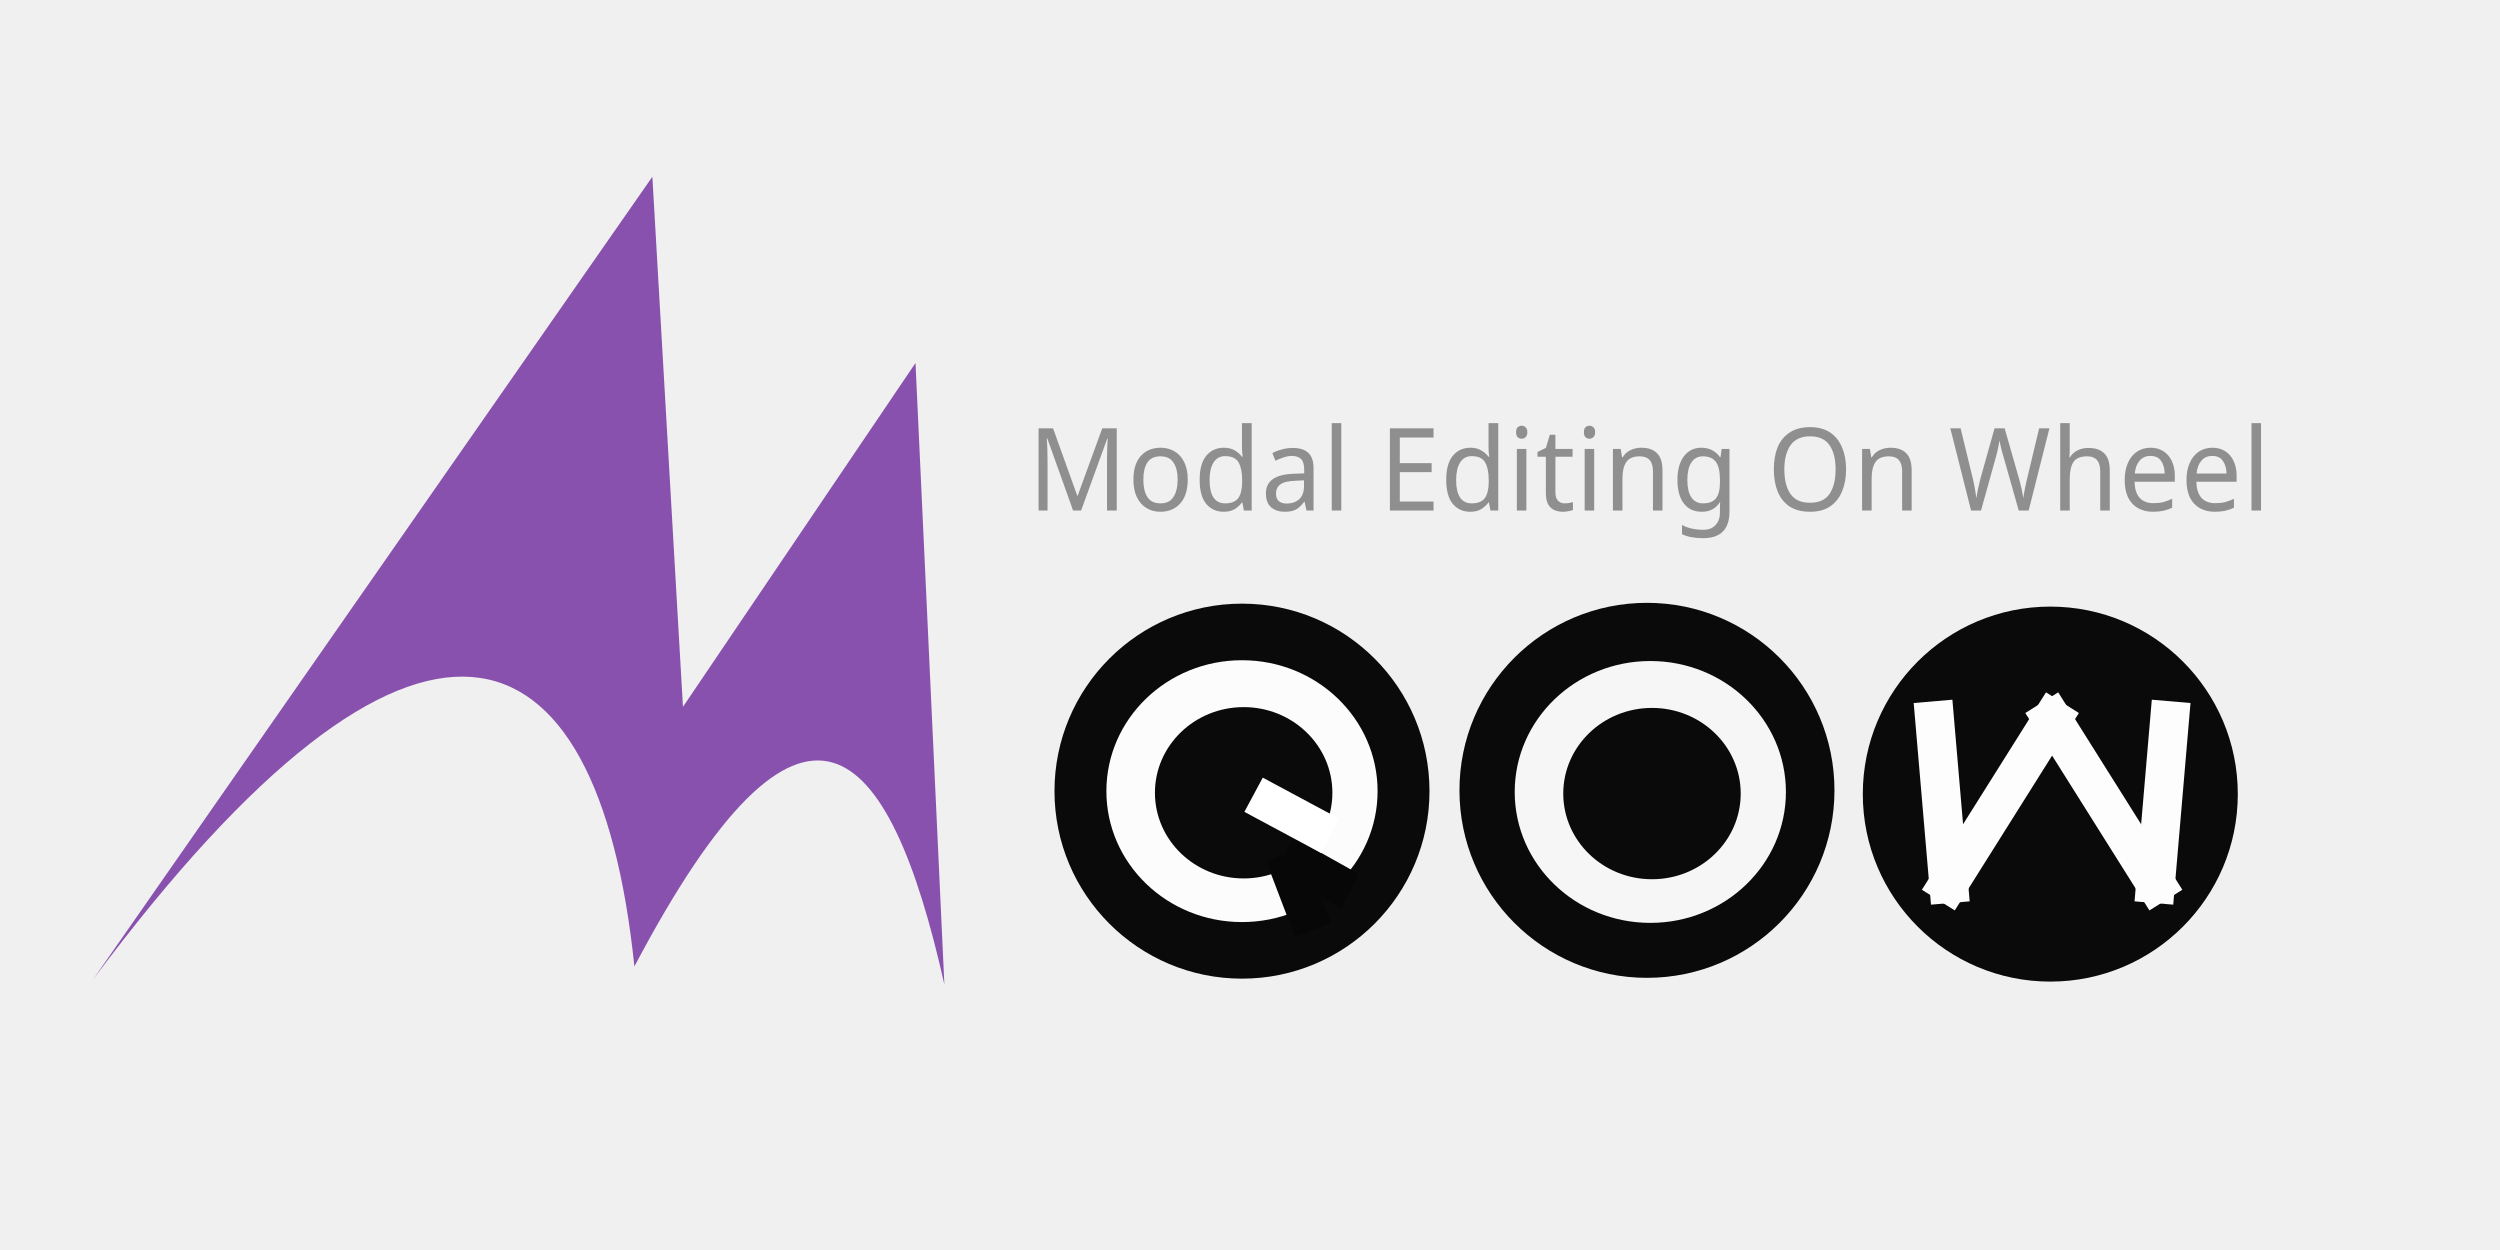
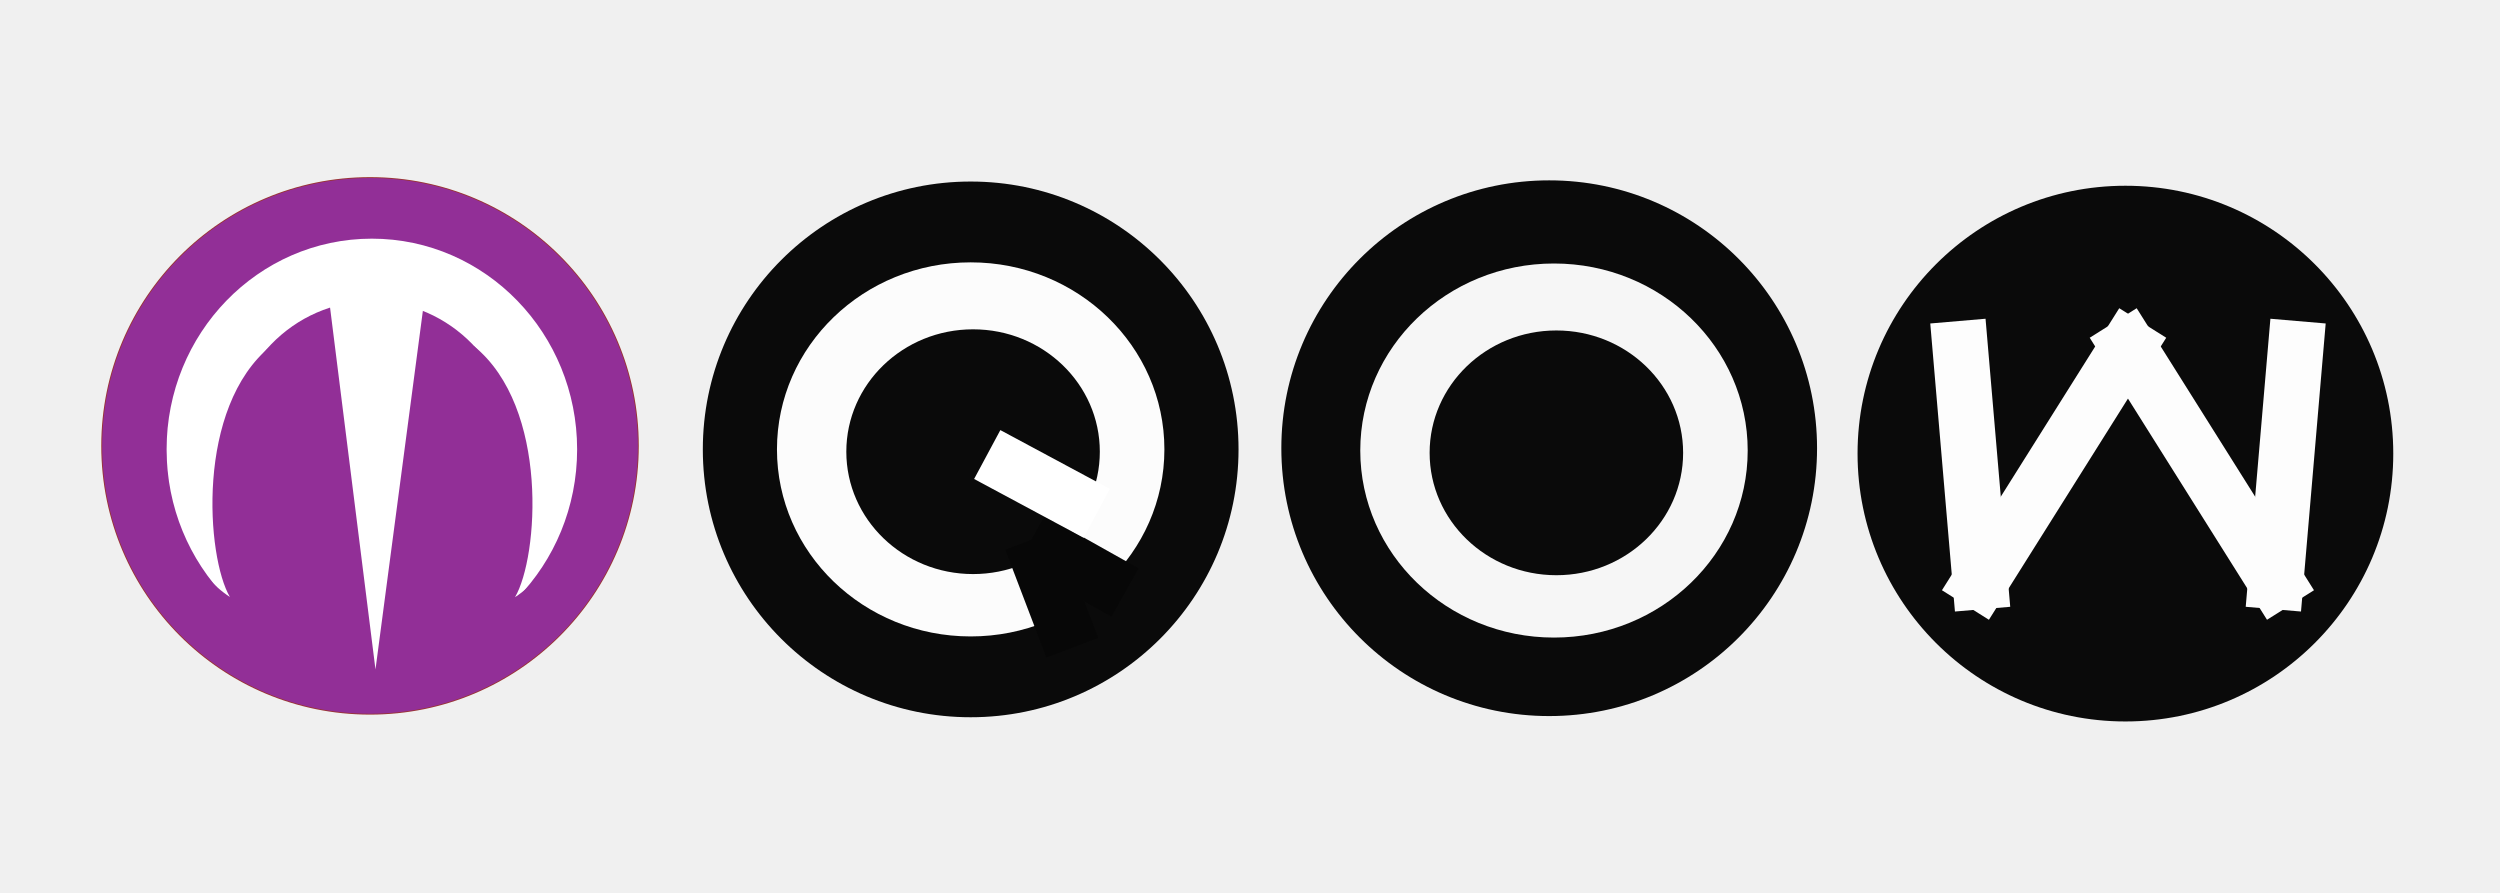
- <svg xmlns="http://www.w3.org/2000/svg" width="200mm" height="100mm" viewBox="0 0 200 100" version="1.1" id="svg8">
+ <svg xmlns="http://www.w3.org/2000/svg" width="140mm" height="50mm" viewBox="0 0 140 50" version="1.1" id="svg8">
  <defs id="defs2" />
  <g id="layer1" transform="translate(0,-197)" style="display:inline">
-     <circle style="opacity:1;fill:#0a0a0a;fill-opacity:1;fill-rule:nonzero;stroke:none;stroke-width:1.99;stroke-linecap:round;stroke-linejoin:round;stroke-miterlimit:4;stroke-dasharray:none;stroke-dashoffset:0;stroke-opacity:1;paint-order:markers stroke fill" id="path824" cx="99.359" cy="260.292" r="15" />
-     <circle cy="260.227" cx="131.757" id="ellipse826" style="opacity:1;fill:#0a0a0a;fill-opacity:1;fill-rule:nonzero;stroke:none;stroke-width:1.99;stroke-linecap:round;stroke-linejoin:round;stroke-miterlimit:4;stroke-dasharray:none;stroke-dashoffset:0;stroke-opacity:1;paint-order:markers stroke fill" r="15" />
-     <circle style="opacity:1;fill:#0a0a0a;fill-opacity:1;fill-rule:nonzero;stroke:none;stroke-width:1.99;stroke-linecap:round;stroke-linejoin:round;stroke-miterlimit:4;stroke-dasharray:none;stroke-dashoffset:0;stroke-opacity:1;paint-order:markers stroke fill" id="ellipse828" cx="164.024" cy="260.528" r="15" />
-     <ellipse cy="260.356" cx="132.025" id="circle832" style="opacity:1;fill:#f6f6f6;fill-opacity:1;fill-rule:nonzero;stroke:none;stroke-width:1.645;stroke-linecap:round;stroke-linejoin:round;stroke-miterlimit:4;stroke-dasharray:none;stroke-dashoffset:0;stroke-opacity:1;paint-order:markers stroke fill" rx="10.848" ry="10.474" />
-     <ellipse style="opacity:1;fill:#0a0a0a;fill-opacity:1;fill-rule:nonzero;stroke:none;stroke-width:1.076;stroke-linecap:round;stroke-linejoin:round;stroke-miterlimit:4;stroke-dasharray:none;stroke-dashoffset:0;stroke-opacity:1;paint-order:markers stroke fill" id="circle836" cx="132.159" cy="260.486" rx="7.098" ry="6.853" />
-     <ellipse style="opacity:1;fill:#fcfcfc;fill-opacity:1;fill-rule:nonzero;stroke:none;stroke-width:1.645;stroke-linecap:round;stroke-linejoin:round;stroke-miterlimit:4;stroke-dasharray:none;stroke-dashoffset:0;stroke-opacity:1;paint-order:markers stroke fill" id="circle838" cx="99.359" cy="260.292" rx="10.848" ry="10.474" />
-     <ellipse cy="260.422" cx="99.493" id="circle840" style="opacity:1;fill:#0a0a0a;fill-opacity:1;fill-rule:nonzero;stroke:none;stroke-width:1.076;stroke-linecap:round;stroke-linejoin:round;stroke-miterlimit:4;stroke-dasharray:none;stroke-dashoffset:0;stroke-opacity:1;paint-order:markers stroke fill" rx="7.098" ry="6.853" />
-     <path id="path846" d="m 164.168,254.529 8.275,13.163" style="fill:none;stroke:#fdfdfd;stroke-width:3.107;stroke-linecap:square;stroke-linejoin:miter;stroke-miterlimit:4;stroke-dasharray:none;stroke-opacity:1" />
-     <path style="fill:none;stroke:#fdfdfd;stroke-width:3.107;stroke-linecap:square;stroke-linejoin:miter;stroke-miterlimit:4;stroke-dasharray:none;stroke-opacity:1" d="m 172.443,267.692 1.117,-13.035" id="path848" />
-     <path style="fill:none;stroke:#fdfdfd;stroke-width:3.107;stroke-linecap:square;stroke-linejoin:miter;stroke-miterlimit:4;stroke-dasharray:none;stroke-opacity:1" d="m 164.168,254.529 -8.275,13.163" id="path850" />
-     <path id="path852" d="m 155.893,267.692 -1.117,-13.035" style="fill:none;stroke:#fdfdfd;stroke-width:3.107;stroke-linecap:square;stroke-linejoin:miter;stroke-miterlimit:4;stroke-dasharray:none;stroke-opacity:1" />
-     <path style="fill:none;stroke:#070707;stroke-width:3.107;stroke-linecap:butt;stroke-linejoin:miter;stroke-miterlimit:4;stroke-dasharray:none;stroke-opacity:1" d="m 108.004,268.307 -5.256,-2.949" id="path854" />
-     <path id="path856" d="m 106.418,263.872 -6.132,-3.292" style="fill:none;stroke:#ffffff;stroke-width:3.107;stroke-linecap:butt;stroke-linejoin:miter;stroke-miterlimit:4;stroke-dasharray:none;stroke-opacity:1" />
-     <text xml:space="preserve" style="font-style:normal;font-variant:normal;font-weight:normal;font-stretch:normal;font-size:8.981px;line-height:1.25;font-family:'Sarasa Fixed K';-inkscape-font-specification:'Sarasa Fixed K';letter-spacing:0px;word-spacing:0px;fill:#8f8f8f;fill-opacity:1;stroke:none;stroke-width:0.225" x="84.257" y="232.129" id="text860" transform="scale(0.9759661,1.024626)">
-       <tspan id="tspan858" x="84.257" y="232.129" style="font-style:normal;font-variant:normal;font-weight:normal;font-stretch:normal;font-family:Lotion;-inkscape-font-specification:Lotion;fill:#8f8f8f;fill-opacity:1;stroke-width:0.225">Modal Editing On Wheel</tspan>
-     </text>
-     <path id="path931" d="m 105.053,271.401 -2.304,-6.043" style="fill:none;stroke:#070707;stroke-width:3.107;stroke-linecap:butt;stroke-linejoin:miter;stroke-miterlimit:4;stroke-dasharray:none;stroke-opacity:1" />
-     <path style="fill:#8951ae;fill-opacity:1;stroke:none;stroke-width:0.37px;stroke-linecap:butt;stroke-linejoin:miter;stroke-opacity:1" d="M 75.549,275.752 73.24,226.039 54.637,253.548 52.189,211.139 7.442,275.366 c 25.944,-34.813 40.383,-29.391 43.309,-1.048 13.555,-25.688 20.362,-18.318 24.798,1.434 z" id="path966" />
+     <circle style="opacity:1;fill:#0a0a0a;fill-opacity:1;fill-rule:nonzero;stroke:none;stroke-width:1.99;stroke-linecap:round;stroke-linejoin:round;stroke-miterlimit:4;stroke-dasharray:none;stroke-dashoffset:0;stroke-opacity:1;paint-order:markers stroke fill" id="path824" cx="54.358" cy="222.166" r="15" />
+     <circle cy="222.1" cx="86.755" id="ellipse826" style="opacity:1;fill:#0a0a0a;fill-opacity:1;fill-rule:nonzero;stroke:none;stroke-width:1.99;stroke-linecap:round;stroke-linejoin:round;stroke-miterlimit:4;stroke-dasharray:none;stroke-dashoffset:0;stroke-opacity:1;paint-order:markers stroke fill" r="15" />
+     <circle style="opacity:1;fill:#0a0a0a;fill-opacity:1;fill-rule:nonzero;stroke:none;stroke-width:1.99;stroke-linecap:round;stroke-linejoin:round;stroke-miterlimit:4;stroke-dasharray:none;stroke-dashoffset:0;stroke-opacity:1;paint-order:markers stroke fill" id="ellipse828" cx="119.023" cy="222.402" r="15" />
+     <ellipse cy="222.23" cx="87.023" id="circle832" style="opacity:1;fill:#f6f6f6;fill-opacity:1;fill-rule:nonzero;stroke:none;stroke-width:1.645;stroke-linecap:round;stroke-linejoin:round;stroke-miterlimit:4;stroke-dasharray:none;stroke-dashoffset:0;stroke-opacity:1;paint-order:markers stroke fill" rx="10.848" ry="10.474" />
+     <ellipse style="opacity:1;fill:#0a0a0a;fill-opacity:1;fill-rule:nonzero;stroke:none;stroke-width:1.076;stroke-linecap:round;stroke-linejoin:round;stroke-miterlimit:4;stroke-dasharray:none;stroke-dashoffset:0;stroke-opacity:1;paint-order:markers stroke fill" id="circle836" cx="87.157" cy="222.359" rx="7.098" ry="6.853" />
+     <ellipse style="opacity:1;fill:#fcfcfc;fill-opacity:1;fill-rule:nonzero;stroke:none;stroke-width:1.645;stroke-linecap:round;stroke-linejoin:round;stroke-miterlimit:4;stroke-dasharray:none;stroke-dashoffset:0;stroke-opacity:1;paint-order:markers stroke fill" id="circle838" cx="54.358" cy="222.166" rx="10.848" ry="10.474" />
+     <ellipse cy="222.295" cx="54.492" id="circle840" style="opacity:1;fill:#0a0a0a;fill-opacity:1;fill-rule:nonzero;stroke:none;stroke-width:1.076;stroke-linecap:round;stroke-linejoin:round;stroke-miterlimit:4;stroke-dasharray:none;stroke-dashoffset:0;stroke-opacity:1;paint-order:markers stroke fill" rx="7.098" ry="6.853" />
+     <path id="path846" d="m 119.166,216.402 8.275,13.163" style="fill:none;stroke:#fdfdfd;stroke-width:3.107;stroke-linecap:square;stroke-linejoin:miter;stroke-miterlimit:4;stroke-dasharray:none;stroke-opacity:1" />
+     <path style="fill:none;stroke:#fdfdfd;stroke-width:3.107;stroke-linecap:square;stroke-linejoin:miter;stroke-miterlimit:4;stroke-dasharray:none;stroke-opacity:1" d="m 127.441,229.565 1.117,-13.035" id="path848" />
+     <path style="fill:none;stroke:#fdfdfd;stroke-width:3.107;stroke-linecap:square;stroke-linejoin:miter;stroke-miterlimit:4;stroke-dasharray:none;stroke-opacity:1" d="m 119.166,216.402 -8.275,13.163" id="path850" />
+     <path id="path852" d="m 110.892,229.565 -1.117,-13.035" style="fill:none;stroke:#fdfdfd;stroke-width:3.107;stroke-linecap:square;stroke-linejoin:miter;stroke-miterlimit:4;stroke-dasharray:none;stroke-opacity:1" />
+     <path style="fill:none;stroke:#070707;stroke-width:3.107;stroke-linecap:butt;stroke-linejoin:miter;stroke-miterlimit:4;stroke-dasharray:none;stroke-opacity:1" d="m 63.003,230.18 -5.256,-2.949" id="path854" />
+     <path id="path856" d="m 61.417,225.746 -6.132,-3.292" style="fill:none;stroke:#ffffff;stroke-width:3.107;stroke-linecap:butt;stroke-linejoin:miter;stroke-miterlimit:4;stroke-dasharray:none;stroke-opacity:1" />
+     <path id="path931" d="m 60.051,233.274 -2.304,-6.043" style="fill:none;stroke:#070707;stroke-width:3.107;stroke-linecap:butt;stroke-linejoin:miter;stroke-miterlimit:4;stroke-dasharray:none;stroke-opacity:1" />
+     <circle style="opacity:1;fill:#922f97;fill-opacity:1;fill-rule:nonzero;stroke:#993333;stroke-width:0.1;stroke-linecap:round;stroke-linejoin:round;stroke-miterlimit:4;stroke-dasharray:none;stroke-dashoffset:0;stroke-opacity:1;paint-order:markers stroke fill" id="circle954" cx="20.721" cy="221.969" r="15" />
+     <ellipse style="fill:none;fill-opacity:1;stroke:#ffffff;stroke-width:3.5;stroke-linecap:square;stroke-linejoin:bevel;stroke-miterlimit:4;stroke-dasharray:none;stroke-opacity:1" id="path1018" cx="20.824" cy="222.166" rx="9.745" ry="10.051" />
+     <path style="fill:#922f97;fill-opacity:1;stroke:none;stroke-width:0.241px;stroke-linecap:butt;stroke-linejoin:miter;stroke-opacity:1" d="m 11.402,232.85 4.955,-4.869 9.456,-0.054 4.499,4.355 -9.133,4.116 z" id="path1024" />
+     <path style="fill:#ffffff;fill-opacity:1;stroke:none;stroke-width:0.273px;stroke-linecap:butt;stroke-linejoin:miter;stroke-opacity:1" d="m 18.317,212.898 2.71,21.591 2.836,-21.461 z" id="path1022" />
+     <path style="fill:#922f97;fill-opacity:1;stroke:none;stroke-width:0.265px;stroke-linecap:butt;stroke-linejoin:miter;stroke-opacity:1" d="m 11.591,214.831 c -5.291,4.936 -4.901,13.993 -0.188,17.44 l 6.358,-3.972 -2.583,-11.931 c -4.234,3.439 -3.615,11.839 -2.304,14.062 -3.942,-2.542 -4.989,-10.856 -1.284,-15.599 z" id="path1028" />
+     <path style="fill:#922f97;fill-opacity:1;stroke:none;stroke-width:0.265px;stroke-linecap:butt;stroke-linejoin:miter;stroke-opacity:1" d="m 30.124,214.842 c 5.291,4.936 4.901,13.993 0.188,17.44 l -6.358,-3.972 2.583,-11.931 c 4.234,3.439 3.615,11.839 2.304,14.062 3.942,-2.542 4.989,-10.856 1.284,-15.599 z" id="path1030" />
  </g>
</svg>
